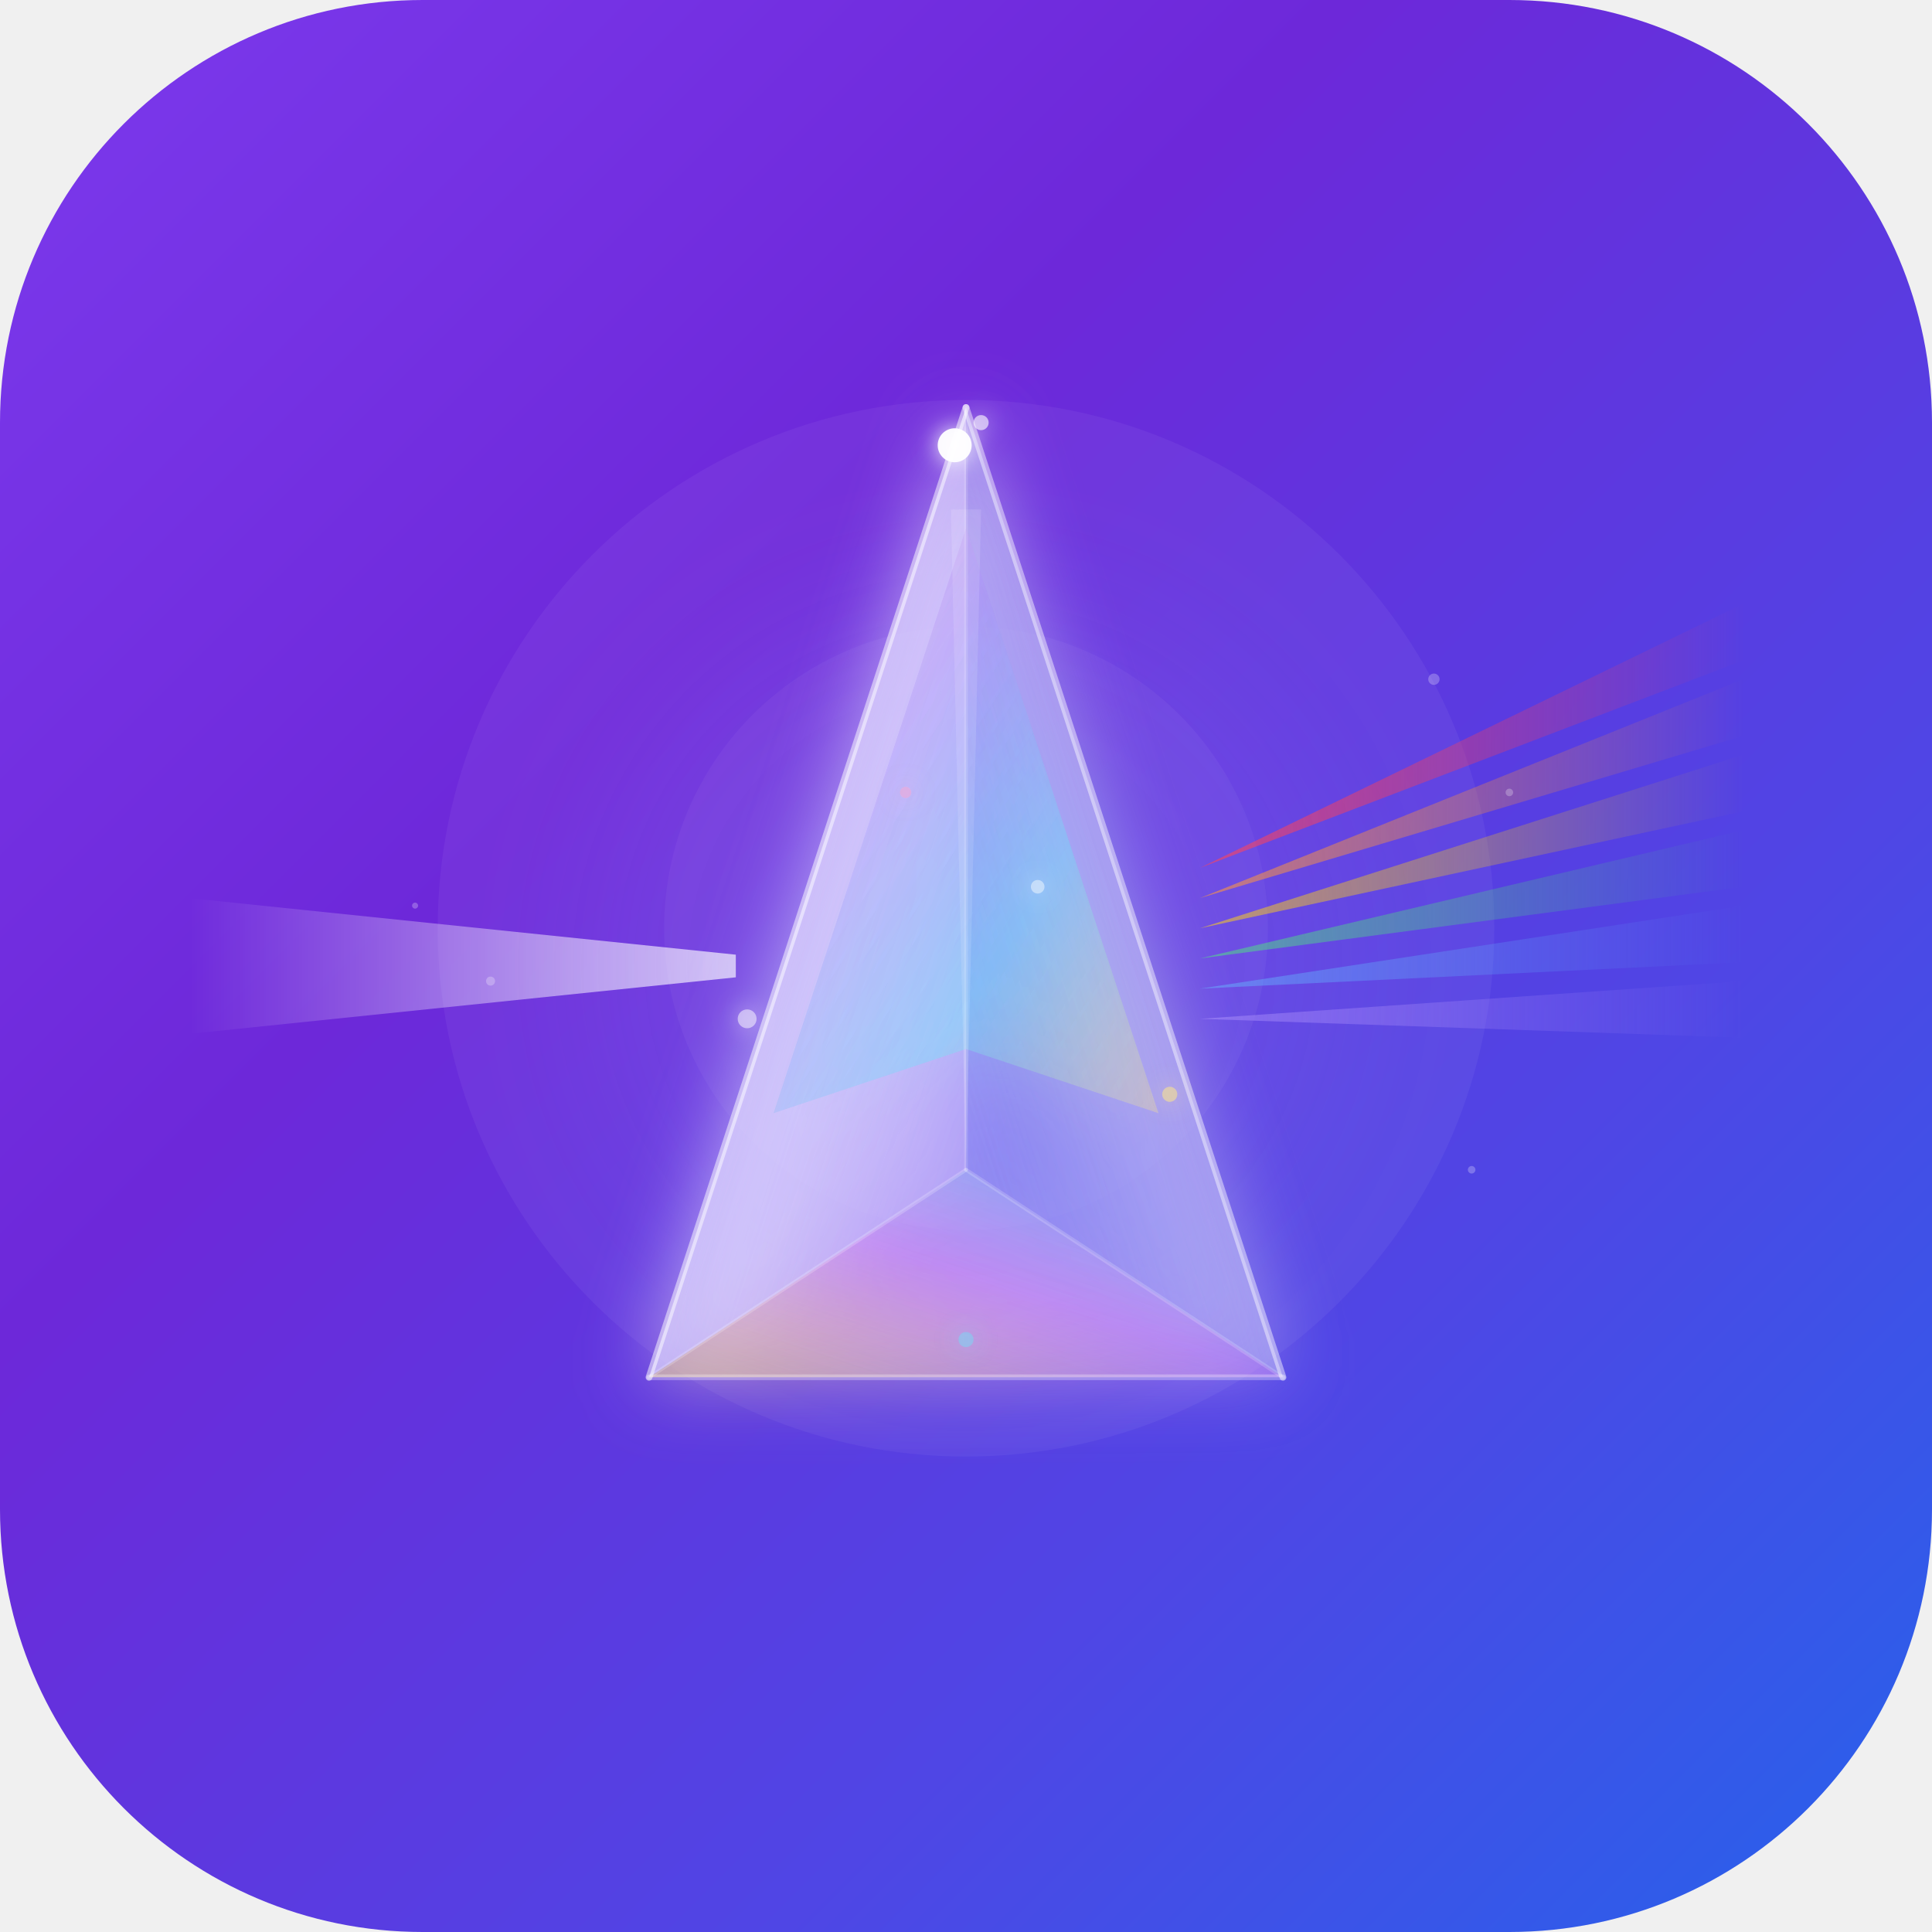
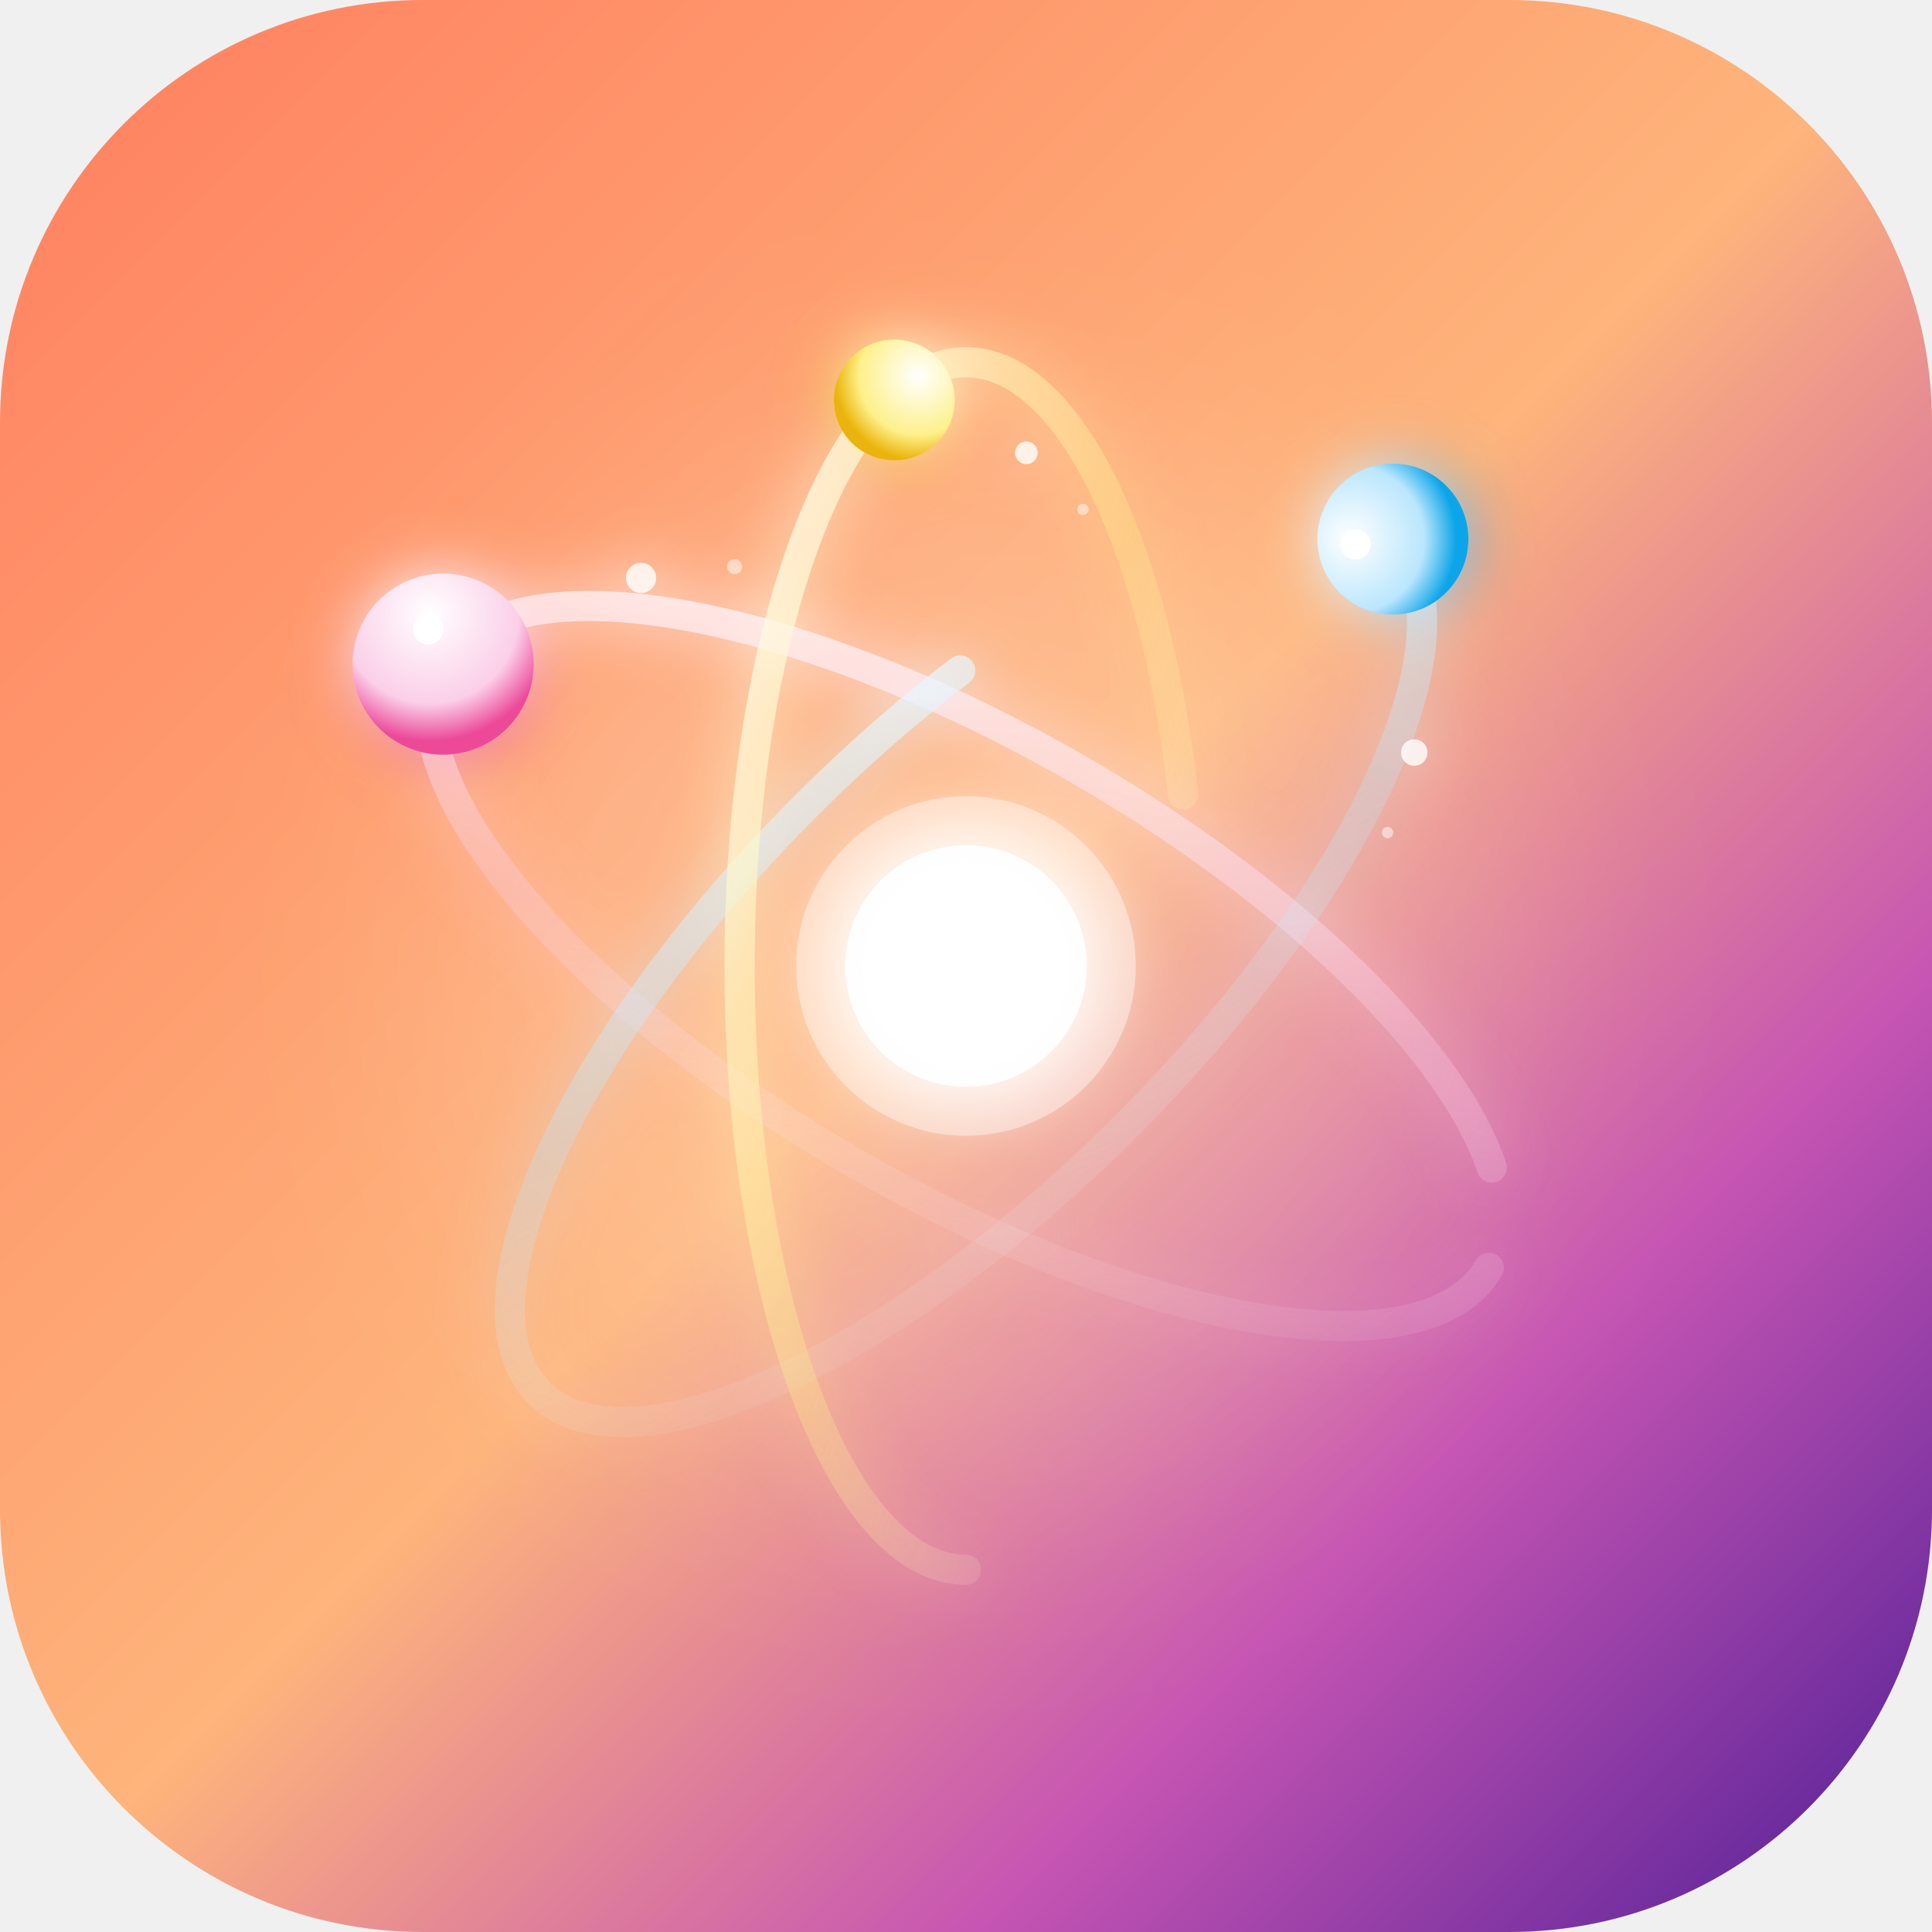
<svg xmlns="http://www.w3.org/2000/svg" viewBox="0 0 512 512" width="512" height="512">
  <defs>
    <linearGradient id="bg" x1="0%" y1="0%" x2="100%" y2="100%">
-       <stop offset="0%" stop-color="#7c3aed" />
-       <stop offset="35%" stop-color="#6d28d9" />
-       <stop offset="70%" stop-color="#4f46e5" />
-       <stop offset="100%" stop-color="#2563eb" />
+       <stop offset="0%" stop-color="#ff7e5f" />
+       <stop offset="50%" stop-color="#feb47b" />
+       <stop offset="75%" stop-color="#c655b3" />
+       <stop offset="100%" stop-color="#4c1d95" />
    </linearGradient>
-     <linearGradient id="accent-warm" x1="0%" y1="0%" x2="100%" y2="100%">
-       <stop offset="0%" stop-color="#f472b6" />
-       <stop offset="100%" stop-color="#fb923c" />
+     <linearGradient id="orbit1" x1="0%" y1="0%" x2="100%" y2="100%">
+       <stop offset="0%" stop-color="#ffffff" stop-opacity="0.9" />
+       <stop offset="50%" stop-color="#fbcfe8" stop-opacity="0.3" />
+       <stop offset="100%" stop-color="#ffffff" stop-opacity="0" />
    </linearGradient>
-     <linearGradient id="f1" x1="0%" y1="0%" x2="100%" y2="100%">
-       <stop offset="0%" stop-color="#ffffff" stop-opacity="0.92" />
-       <stop offset="100%" stop-color="#c4b5fd" stop-opacity="0.5" />
+     <linearGradient id="orbit2" x1="100%" y1="0%" x2="0%" y2="100%">
+       <stop offset="0%" stop-color="#ffffff" stop-opacity="0.9" />
+       <stop offset="50%" stop-color="#bae6fd" stop-opacity="0.3" />
+       <stop offset="100%" stop-color="#ffffff" stop-opacity="0" />
    </linearGradient>
-     <linearGradient id="f2" x1="100%" y1="0%" x2="0%" y2="100%">
-       <stop offset="0%" stop-color="#fce7f3" stop-opacity="0.8" />
-       <stop offset="100%" stop-color="#818cf8" stop-opacity="0.4" />
+     <linearGradient id="orbit3" x1="0%" y1="100%" x2="100%" y2="0%">
+       <stop offset="0%" stop-color="#ffffff" stop-opacity="0.9" />
+       <stop offset="50%" stop-color="#fef08a" stop-opacity="0.3" />
+       <stop offset="100%" stop-color="#ffffff" stop-opacity="0" />
    </linearGradient>
-     <linearGradient id="f3" x1="0%" y1="100%" x2="100%" y2="0%">
-       <stop offset="0%" stop-color="#fde68a" stop-opacity="0.55" />
-       <stop offset="50%" stop-color="#f0abfc" stop-opacity="0.4" />
-       <stop offset="100%" stop-color="#67e8f9" stop-opacity="0.5" />
-     </linearGradient>
-     <linearGradient id="f4" x1="50%" y1="0%" x2="50%" y2="100%">
-       <stop offset="0%" stop-color="#ffffff" stop-opacity="0.6" />
-       <stop offset="100%" stop-color="#a78bfa" stop-opacity="0.2" />
-     </linearGradient>
-     <linearGradient id="shimmer" x1="0%" y1="0%" x2="100%" y2="100%">
-       <stop offset="0%" stop-color="#f9a8d4" stop-opacity="0.4" />
-       <stop offset="33%" stop-color="#a78bfa" stop-opacity="0.3" />
-       <stop offset="66%" stop-color="#67e8f9" stop-opacity="0.35" />
-       <stop offset="100%" stop-color="#fde68a" stop-opacity="0.3" />
-     </linearGradient>
-     <linearGradient id="beam-red" x1="0%" y1="0%" x2="100%" y2="0%">
-       <stop offset="0%" stop-color="#f43f5e" stop-opacity="0.7" />
-       <stop offset="100%" stop-color="#f43f5e" stop-opacity="0" />
-     </linearGradient>
-     <linearGradient id="beam-orange" x1="0%" y1="0%" x2="100%" y2="0%">
-       <stop offset="0%" stop-color="#fb923c" stop-opacity="0.65" />
-       <stop offset="100%" stop-color="#fb923c" stop-opacity="0" />
-     </linearGradient>
-     <linearGradient id="beam-yellow" x1="0%" y1="0%" x2="100%" y2="0%">
-       <stop offset="0%" stop-color="#facc15" stop-opacity="0.6" />
-       <stop offset="100%" stop-color="#facc15" stop-opacity="0" />
-     </linearGradient>
-     <linearGradient id="beam-green" x1="0%" y1="0%" x2="100%" y2="0%">
-       <stop offset="0%" stop-color="#4ade80" stop-opacity="0.6" />
-       <stop offset="100%" stop-color="#4ade80" stop-opacity="0" />
-     </linearGradient>
-     <linearGradient id="beam-blue" x1="0%" y1="0%" x2="100%" y2="0%">
-       <stop offset="0%" stop-color="#60a5fa" stop-opacity="0.6" />
-       <stop offset="100%" stop-color="#60a5fa" stop-opacity="0" />
-     </linearGradient>
-     <linearGradient id="beam-violet" x1="0%" y1="0%" x2="100%" y2="0%">
-       <stop offset="0%" stop-color="#a78bfa" stop-opacity="0.55" />
-       <stop offset="100%" stop-color="#a78bfa" stop-opacity="0" />
-     </linearGradient>
-     <linearGradient id="light-in" x1="0%" y1="0%" x2="100%" y2="0%">
-       <stop offset="0%" stop-color="#ffffff" stop-opacity="0" />
-       <stop offset="70%" stop-color="#ffffff" stop-opacity="0.5" />
-       <stop offset="100%" stop-color="#ffffff" stop-opacity="0.7" />
-     </linearGradient>
-     <filter id="glow" x="-30%" y="-30%" width="160%" height="160%">
-       <feGaussianBlur stdDeviation="10" result="blur" />
+     <radialGradient id="sphere1" cx="30%" cy="30%" r="70%">
+       <stop offset="0%" stop-color="#ffffff" />
+       <stop offset="70%" stop-color="#fbcfe8" />
+       <stop offset="100%" stop-color="#ec4899" />
+     </radialGradient>
+     <radialGradient id="sphere2" cx="30%" cy="30%" r="70%">
+       <stop offset="0%" stop-color="#ffffff" />
+       <stop offset="70%" stop-color="#bae6fd" />
+       <stop offset="100%" stop-color="#0ea5e9" />
+     </radialGradient>
+     <radialGradient id="sphere3" cx="30%" cy="30%" r="70%">
+       <stop offset="0%" stop-color="#ffffff" />
+       <stop offset="70%" stop-color="#fef08a" />
+       <stop offset="100%" stop-color="#eab308" />
+     </radialGradient>
+     <filter id="glow-strong" x="-50%" y="-50%" width="200%" height="200%">
+       <feGaussianBlur stdDeviation="8" result="blur" />
      <feMerge>
        <feMergeNode in="blur" />
        <feMergeNode in="SourceGraphic" />
      </feMerge>
    </filter>
-     <filter id="spark" x="-50%" y="-50%" width="200%" height="200%">
-       <feGaussianBlur stdDeviation="3" result="blur" />
-       <feMerge>
-         <feMergeNode in="blur" />
-         <feMergeNode in="SourceGraphic" />
-       </feMerge>
-     </filter>
-     <filter id="big-glow" x="-40%" y="-40%" width="180%" height="180%">
-       <feGaussianBlur stdDeviation="18" />
+     <filter id="glow-ambient" x="-50%" y="-50%" width="200%" height="200%">
+       <feGaussianBlur stdDeviation="30" />
    </filter>
  </defs>
  <rect width="512" height="512" rx="112" fill="url(#bg)" />
-   <circle cx="256" cy="246" r="140" fill="white" opacity="0.05" />
-   <circle cx="256" cy="246" r="80" fill="white" opacity="0.04" />
-   <polygon points="50,238 195,253 195,259 50,274" fill="url(#light-in)" />
-   <g>
-     <polygon points="318,230 462,160 462,175" fill="url(#beam-red)" />
-     <polygon points="318,238 462,180 462,195" fill="url(#beam-orange)" />
-     <polygon points="318,246 462,200 462,215" fill="url(#beam-yellow)" />
-     <polygon points="318,254 462,220 462,235" fill="url(#beam-green)" />
-     <polygon points="318,262 462,240 462,255" fill="url(#beam-blue)" />
-     <polygon points="318,270 462,260 462,275" fill="url(#beam-violet)" />
+   <circle cx="256" cy="256" r="140" fill="#ffffff" opacity="0.15" filter="url(#glow-ambient)" />
+   <g filter="url(#glow-strong)">
+     <g transform="translate(256, 256) rotate(30) translate(-256, -256)">
+       <ellipse cx="256" cy="256" rx="160" ry="60" fill="none" stroke="url(#orbit1)" stroke-width="8" stroke-linecap="round" stroke-dasharray="800" stroke-dashoffset="100" />
+       <circle cx="96" cy="256" r="24" fill="url(#sphere1)" />
+       <circle cx="130" cy="210" r="4" fill="#ffffff" opacity="0.8" />
+       <circle cx="150" cy="195" r="2" fill="#ffffff" opacity="0.5" />
+     </g>
+     <g transform="translate(256, 256) rotate(-45) translate(-256, -256)">
+       <ellipse cx="256" cy="256" rx="160" ry="60" fill="none" stroke="url(#orbit2)" stroke-width="8" stroke-linecap="round" stroke-dasharray="800" stroke-dashoffset="200" />
+       <circle cx="416" cy="256" r="20" fill="url(#sphere2)" />
+       <circle cx="380" cy="300" r="3.5" fill="#ffffff" opacity="0.8" />
+       <circle cx="360" cy="310" r="1.5" fill="#ffffff" opacity="0.5" />
+     </g>
+     <g transform="translate(256, 256) rotate(90) translate(-256, -256)">
+       <ellipse cx="256" cy="256" rx="160" ry="60" fill="none" stroke="url(#orbit3)" stroke-width="8" stroke-linecap="round" stroke-dasharray="800" stroke-dashoffset="300" />
+       <circle cx="106" cy="275" r="16" fill="url(#sphere3)" />
+       <circle cx="120" cy="240" r="3" fill="#ffffff" opacity="0.8" />
+       <circle cx="135" cy="225" r="1.5" fill="#ffffff" opacity="0.5" />
+     </g>
+     <circle cx="256" cy="256" r="32" fill="#ffffff" opacity="0.95" />
+     <circle cx="256" cy="256" r="45" fill="#ffffff" opacity="0.4" />
  </g>
-   <circle cx="256" cy="256" r="100" fill="#a78bfa" opacity="0.08" filter="url(#big-glow)" />
-   <g filter="url(#glow)">
-     <polygon points="256,108 172,365 256,310" fill="url(#f1)" />
-     <polygon points="256,108 340,365 256,310" fill="url(#f2)" />
-     <polygon points="172,365 340,365 256,310" fill="url(#f3)" />
-     <polygon points="256,140 205,295 256,278 307,295" fill="url(#shimmer)" />
-     <polygon points="252,135 256,310 260,135" fill="white" opacity="0.12" />
-   </g>
-   <g stroke="white" fill="none" stroke-linecap="round">
-     <line x1="256" y1="108" x2="172" y2="365" stroke-opacity="0.5" stroke-width="1.8" />
-     <line x1="256" y1="108" x2="340" y2="365" stroke-opacity="0.45" stroke-width="1.8" />
-     <line x1="172" y1="365" x2="340" y2="365" stroke-opacity="0.3" stroke-width="1.5" />
-     <line x1="256" y1="108" x2="256" y2="310" stroke-opacity="0.15" stroke-width="1" />
-     <line x1="172" y1="365" x2="256" y2="310" stroke-opacity="0.2" stroke-width="1" />
-     <line x1="340" y1="365" x2="256" y2="310" stroke-opacity="0.18" stroke-width="1" />
-   </g>
-   <g filter="url(#spark)">
-     <circle cx="253" cy="118" r="4.5" fill="white" opacity="0.95" />
-     <circle cx="260" cy="112" r="2" fill="white" opacity="0.6" />
-     <circle cx="198" cy="270" r="2.5" fill="white" opacity="0.5" />
-     <circle cx="310" cy="290" r="2" fill="#fde68a" opacity="0.55" />
-     <circle cx="256" cy="355" r="2" fill="#67e8f9" opacity="0.4" />
-     <circle cx="240" cy="210" r="1.5" fill="#f9a8d4" opacity="0.5" />
-     <circle cx="275" cy="235" r="1.8" fill="white" opacity="0.45" />
-   </g>
-   <g opacity="0.25">
-     <circle cx="380" cy="180" r="1.5" fill="white" />
-     <circle cx="400" cy="210" r="1" fill="white" />
-     <circle cx="130" cy="260" r="1.2" fill="white" />
-     <circle cx="110" cy="240" r="0.8" fill="white" />
-     <circle cx="390" cy="310" r="1" fill="white" />
-   </g>
+   <circle cx="245" cy="245" r="5" fill="#ffffff" />
+   <circle cx="88" cy="250" r="4" fill="#ffffff" transform="rotate(30 256 256)" />
+   <circle cx="408" cy="250" r="4" fill="#ffffff" transform="rotate(-45 256 256)" />
</svg>
